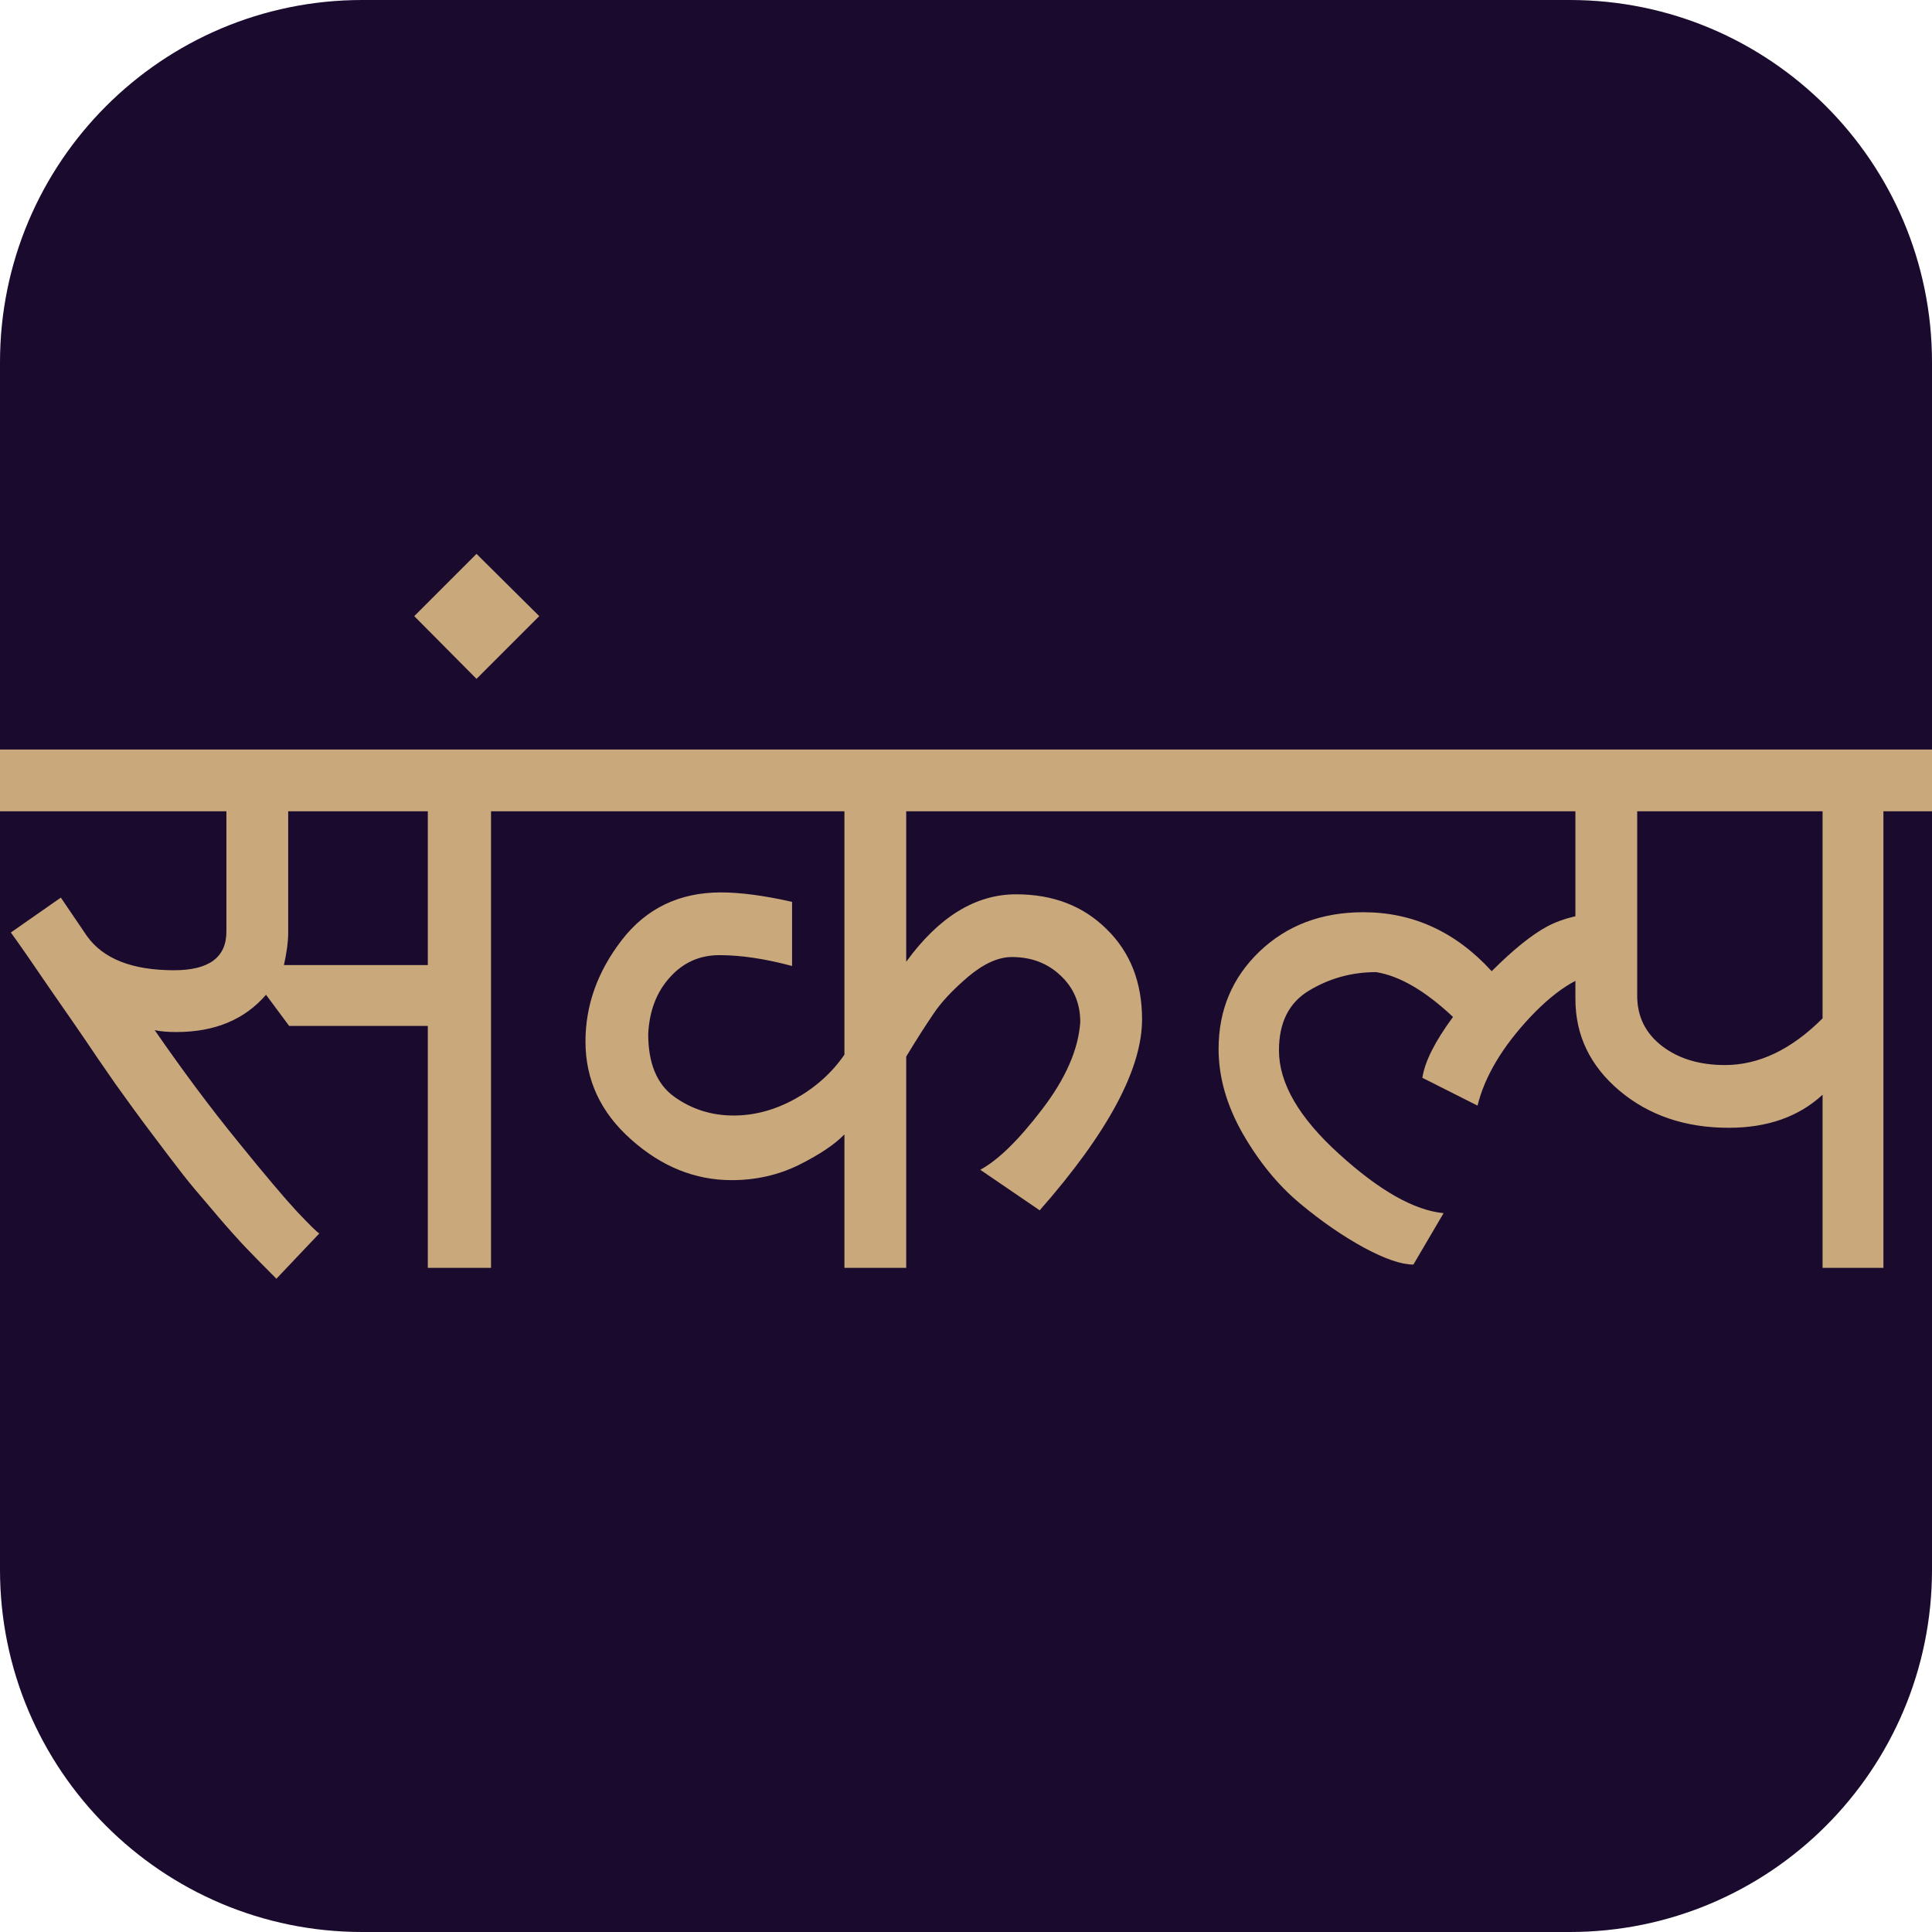
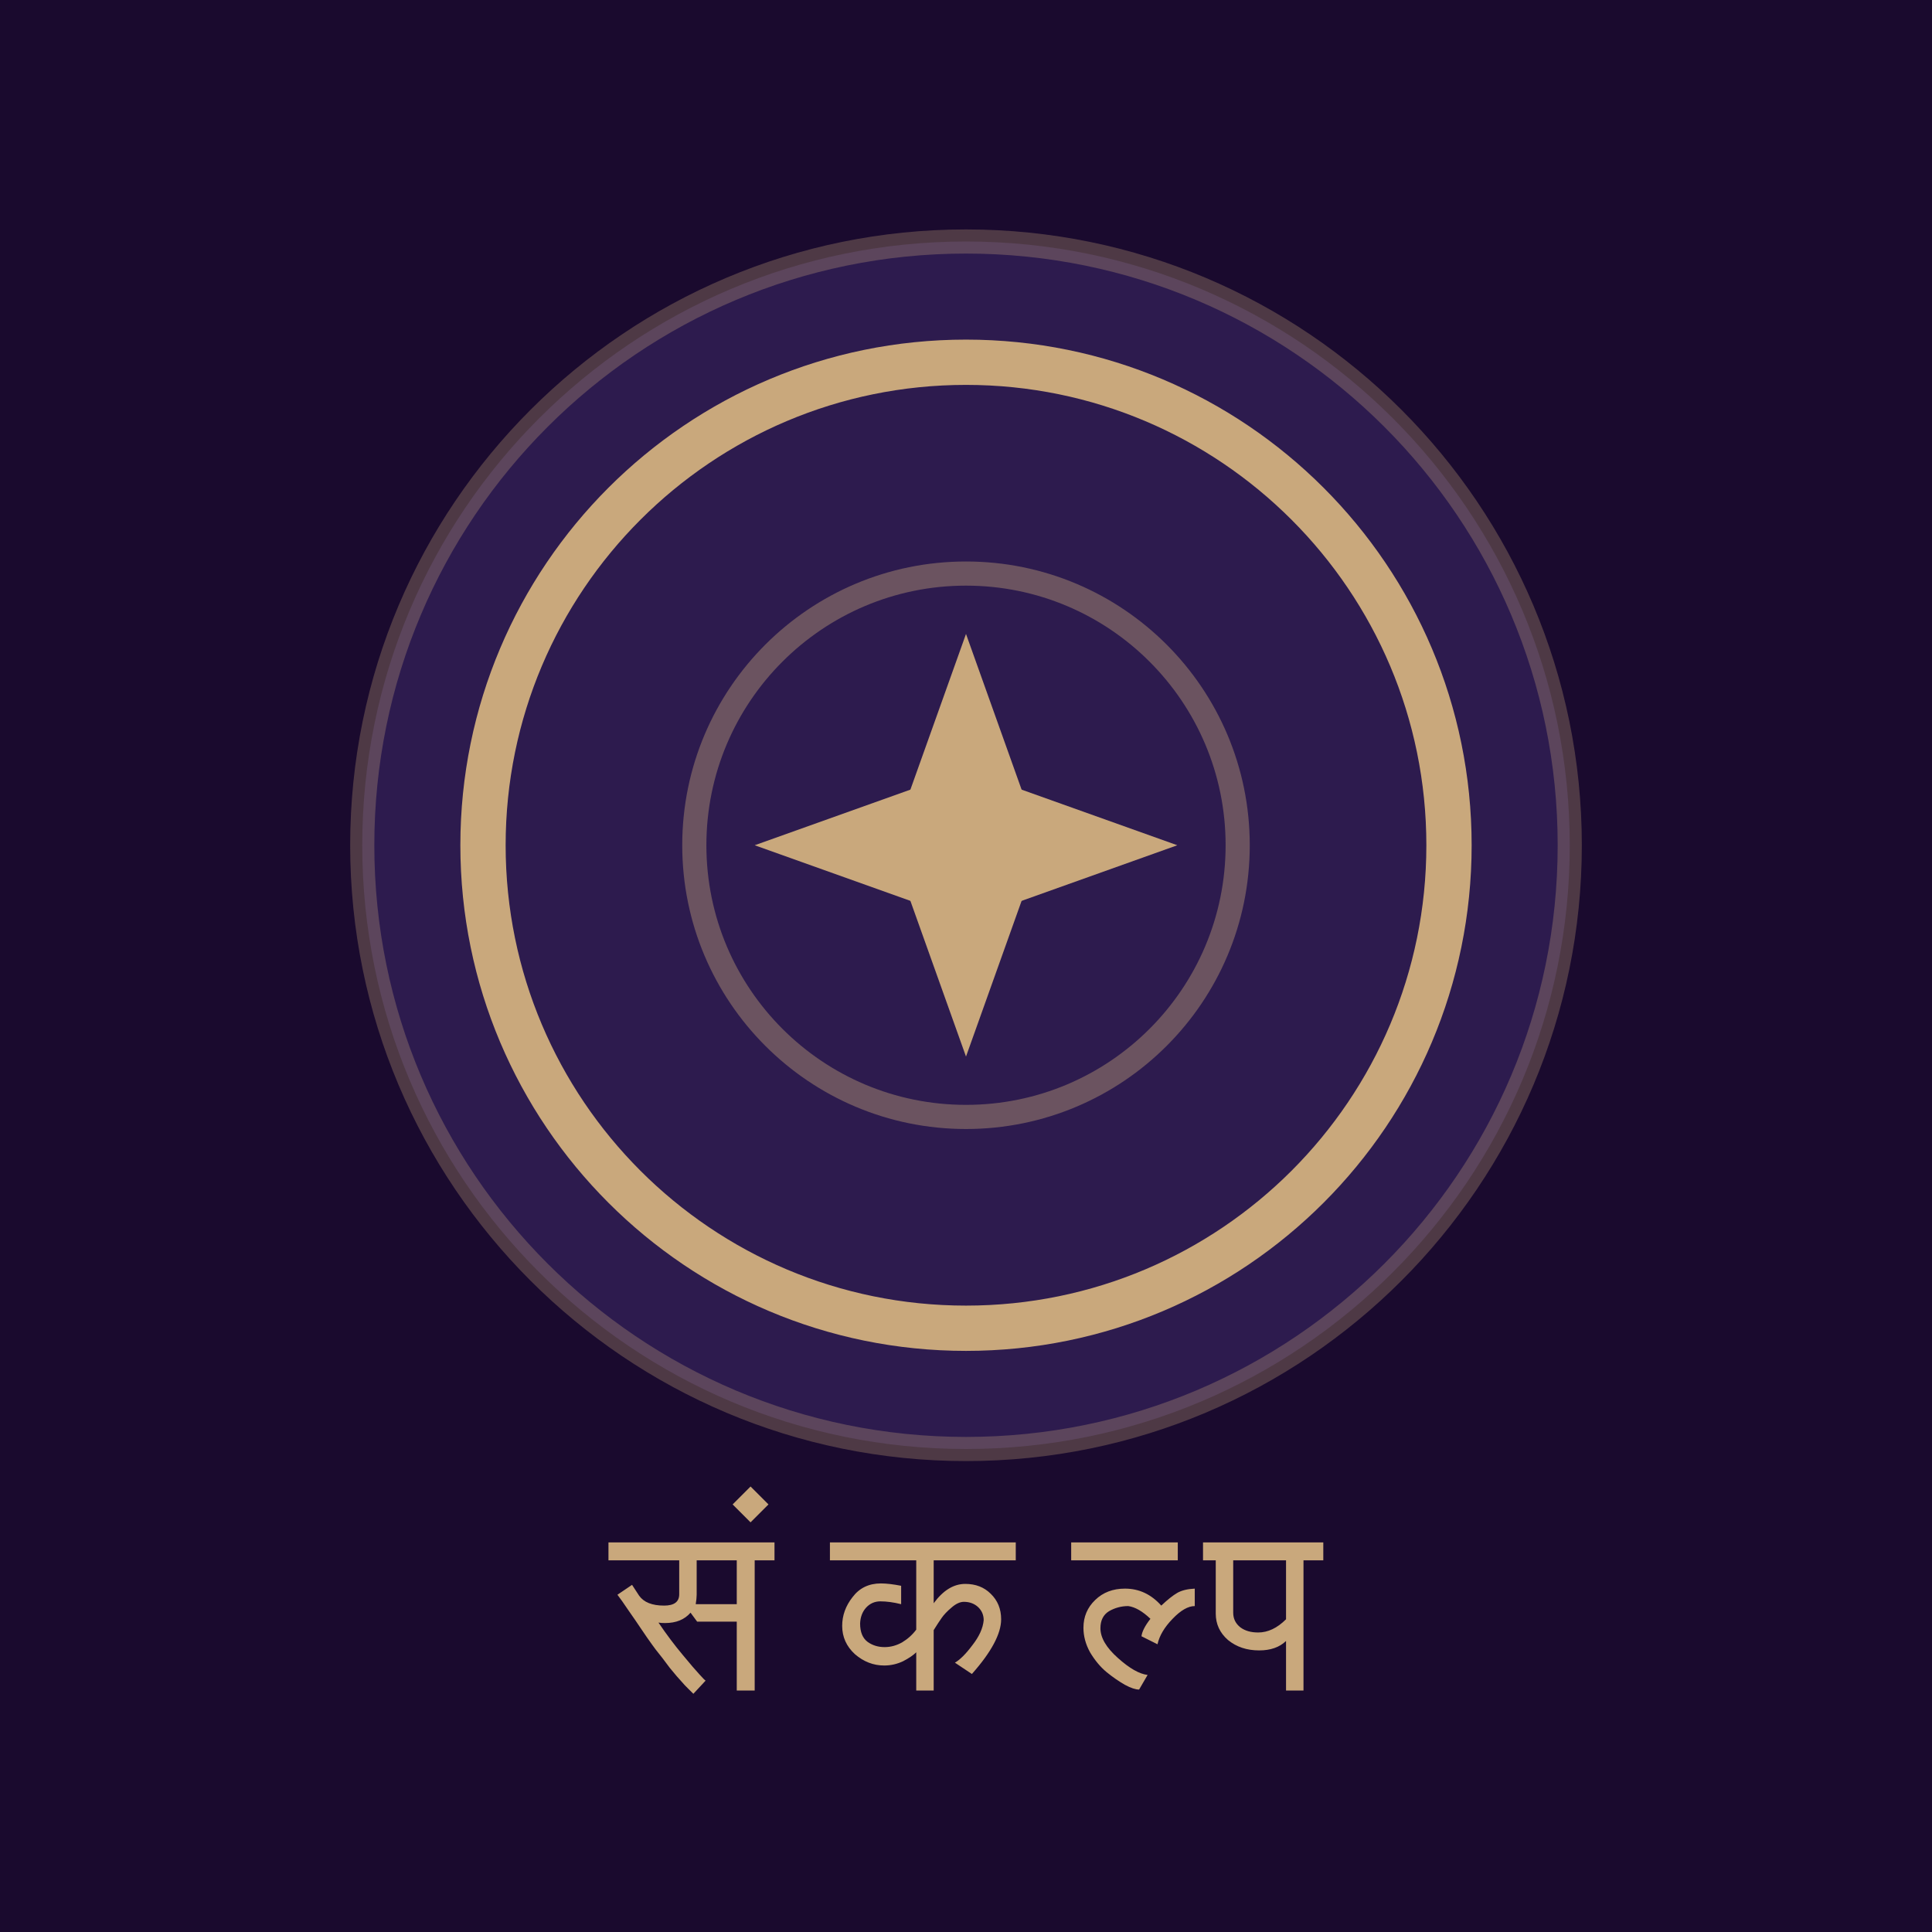
<svg xmlns="http://www.w3.org/2000/svg" viewBox="0 0 64 64">
-   <rect width="64" height="64" rx="12" fill="#1a0a2e" />
-   <text x="32" y="42" font-family="sans-serif" font-size="28" font-weight="500" fill="#c9a87c" text-anchor="middle">संकल्प</text>
+   <rect width="64" height="64" fill="#1a0a2e" />
+   <circle cx="32" cy="28" r="20" fill="#2d1b4e" stroke="rgba(201,168,124,0.3)" stroke-width="0.8" />
+   <circle cx="32" cy="28" r="16" fill="none" stroke="#c9a87c" stroke-width="1.5" />
+   <circle cx="32" cy="28" r="9" fill="none" stroke="rgba(201,168,124,0.4)" stroke-width="0.8" />
+   <path d="M32 21 L34.5 28 L32 35 L29.5 28 Z" fill="#c9a87c" />
+   <path d="M25 28 L32 25.5 L39 28 L32 30.5 Z" fill="#c9a87c" />
+   <text x="32" y="56" font-family="sans-serif" font-size="8" font-weight="300" fill="#c9a87c" text-anchor="middle" letter-spacing="2">संकल्प</text>
</svg>
